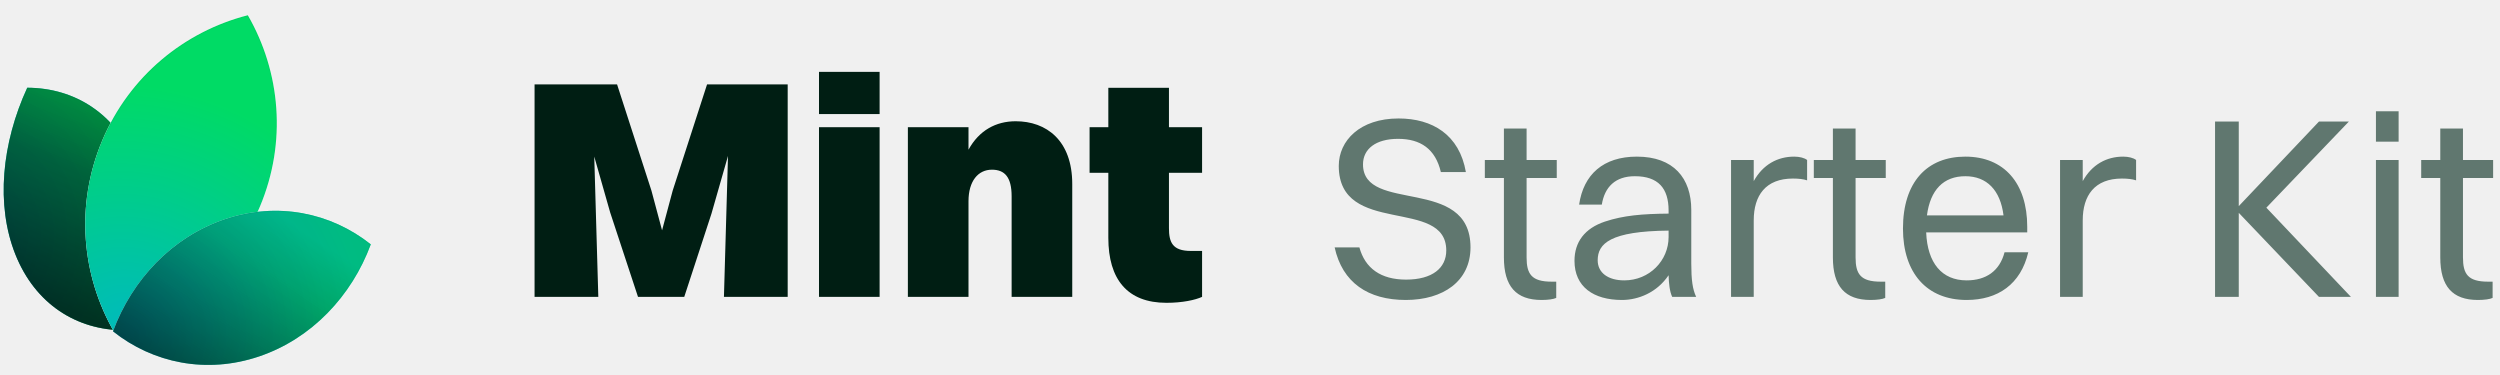
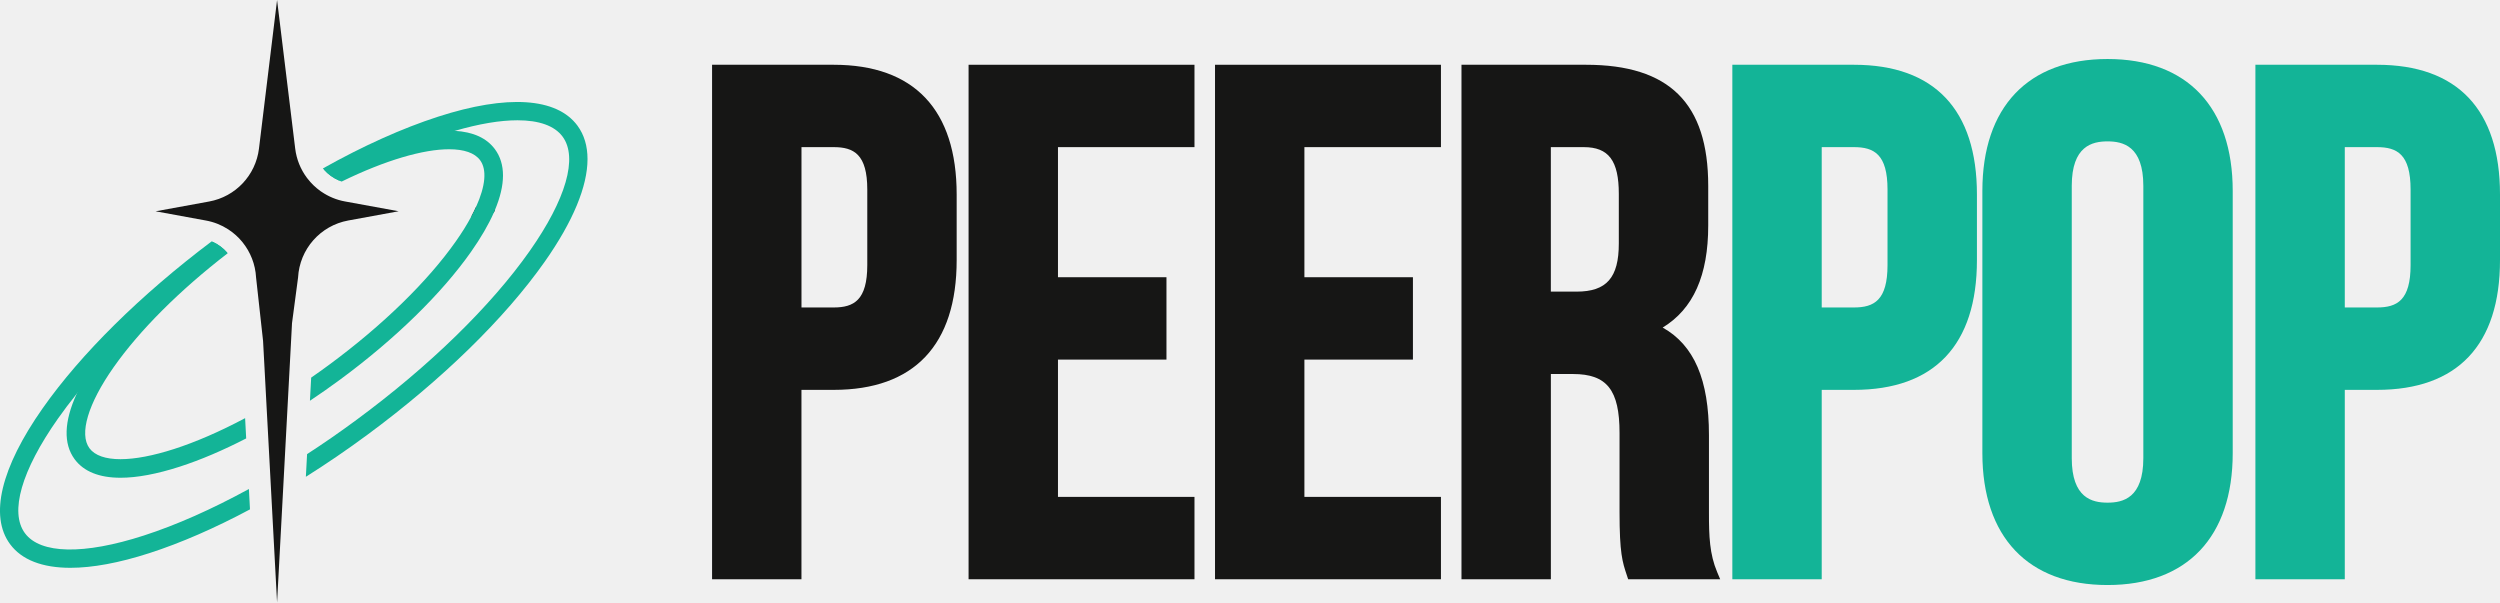
- <svg xmlns="http://www.w3.org/2000/svg" width="160" height="24" viewBox="0 0 160 24" fill="none">
-   <path d="M7.953 21.139C4.896 21.13 2.255 19.458 0.987 16.29C-0.28 13.121 0.109 9.163 1.744 5.615C4.801 5.624 7.442 7.296 8.71 10.465C9.977 13.633 9.588 17.591 7.953 21.139Z" fill="white" />
-   <path d="M7.953 21.139C4.896 21.13 2.255 19.458 0.987 16.29C-0.28 13.121 0.109 9.163 1.744 5.615C4.801 5.624 7.442 7.296 8.71 10.465C9.977 13.633 9.588 17.591 7.953 21.139Z" fill="url(#paint0_radial_115_86)" />
-   <path d="M7.953 21.139C4.896 21.13 2.255 19.458 0.987 16.29C-0.28 13.121 0.109 9.163 1.744 5.615C4.801 5.624 7.442 7.296 8.71 10.465C9.977 13.633 9.588 17.591 7.953 21.139Z" fill="black" fill-opacity="0.5" style="mix-blend-mode:hard-light" />
-   <path d="M7.953 21.139C4.896 21.13 2.255 19.458 0.987 16.29C-0.28 13.121 0.109 9.163 1.744 5.615C4.801 5.624 7.442 7.296 8.71 10.465C9.977 13.633 9.588 17.591 7.953 21.139Z" fill="url(#paint1_linear_115_86)" fill-opacity="0.5" style="mix-blend-mode:hard-light" />
-   <path d="M7.935 21.111C4.897 21.096 2.274 19.431 1.013 16.279C-0.248 13.124 0.136 9.182 1.762 5.643C4.8 5.659 7.423 7.324 8.684 10.476C9.945 13.63 9.561 17.572 7.935 21.111Z" stroke="url(#paint2_linear_115_86)" stroke-opacity="0.05" stroke-width="0.056" />
-   <path d="M7.31 21.257C11.354 20.221 14.884 17.375 16.628 13.236C18.373 9.097 17.945 4.587 15.86 0.976C11.816 2.012 8.287 4.858 6.542 8.998C4.797 13.137 5.225 17.646 7.31 21.257Z" fill="white" />
-   <path d="M7.31 21.257C11.354 20.221 14.884 17.375 16.628 13.236C18.373 9.097 17.945 4.587 15.86 0.976C11.816 2.012 8.287 4.858 6.542 8.998C4.797 13.137 5.225 17.646 7.31 21.257Z" fill="url(#paint3_radial_115_86)" />
-   <path d="M16.602 13.225C14.864 17.349 11.351 20.187 7.324 21.225C5.253 17.624 4.829 13.132 6.568 9.009C8.306 4.885 11.819 2.047 15.846 1.009C17.918 4.61 18.341 9.101 16.602 13.225Z" stroke="url(#paint4_linear_115_86)" stroke-opacity="0.05" stroke-width="0.056" />
-   <path d="M7.234 21.207C9.789 23.237 13.21 23.951 16.577 22.814C19.944 21.677 22.506 18.945 23.73 15.638C21.175 13.608 17.754 12.894 14.387 14.031C11.02 15.168 8.458 17.901 7.234 21.207Z" fill="white" />
-   <path d="M7.234 21.207C9.789 23.237 13.21 23.951 16.577 22.814C19.944 21.677 22.506 18.945 23.73 15.638C21.175 13.608 17.754 12.894 14.387 14.031C11.02 15.168 8.458 17.901 7.234 21.207Z" fill="url(#paint5_radial_115_86)" />
-   <path d="M7.234 21.207C9.789 23.237 13.21 23.951 16.577 22.814C19.944 21.677 22.506 18.945 23.73 15.638C21.175 13.608 17.754 12.894 14.387 14.031C11.02 15.168 8.458 17.901 7.234 21.207Z" fill="black" fill-opacity="0.2" style="mix-blend-mode:hard-light" />
-   <path d="M7.234 21.207C9.789 23.237 13.21 23.951 16.577 22.814C19.944 21.677 22.506 18.945 23.73 15.638C21.175 13.608 17.754 12.894 14.387 14.031C11.02 15.168 8.458 17.901 7.234 21.207Z" fill="url(#paint6_linear_115_86)" fill-opacity="0.5" style="mix-blend-mode:hard-light" />
-   <path d="M16.568 22.787C13.218 23.918 9.814 23.212 7.267 21.198C8.492 17.907 11.044 15.189 14.396 14.058C17.747 12.927 21.15 13.633 23.697 15.648C22.472 18.938 19.92 21.656 16.568 22.787Z" stroke="url(#paint7_linear_115_86)" stroke-opacity="0.05" stroke-width="0.056" />
-   <path d="M34.212 19V5.4H39.492L41.692 12.2L42.372 14.74L43.052 12.2L45.252 5.4H50.412V19H46.332L46.592 9.98L45.532 13.68L43.792 19H40.832L39.052 13.6L38.032 10.02L38.292 19H34.212ZM52.416 7.3V4.6H56.295V7.3H52.416ZM52.416 19V8.14H56.295V19H52.416ZM58.104 19V8.14H61.984V9.58C62.664 8.34 63.744 7.76 65.004 7.76C66.964 7.76 68.624 8.98 68.624 11.78V19H64.744V12.56C64.744 11.34 64.304 10.86 63.484 10.86C62.604 10.86 61.984 11.58 61.984 12.88V19H58.104ZM70.933 15.22V11.06H69.733V8.14H70.933V5.62H74.813V8.14H76.933V11.06H74.813V14.6C74.813 15.5 75.033 16.06 76.213 16.06H76.933V19C76.493 19.2 75.673 19.38 74.653 19.38C72.153 19.38 70.933 17.88 70.933 15.22Z" fill="#001E13" />
-   <path d="M87.232 10.519C87.232 13.687 94.112 11.229 94.112 15.832C94.112 17.994 92.364 19.198 89.971 19.198C87.562 19.198 85.912 18.093 85.417 15.832H87.001C87.364 17.169 88.371 17.895 89.987 17.895C91.671 17.895 92.561 17.152 92.561 16.03C92.561 12.598 85.681 15.155 85.681 10.618C85.681 9.001 87.034 7.582 89.509 7.582C91.671 7.582 93.403 8.621 93.816 11.014H92.215C91.868 9.529 90.912 8.886 89.476 8.886C88.057 8.886 87.232 9.529 87.232 10.519ZM96.25 16.476V11.393H95.029V10.239H96.25V8.226H97.702V10.239H99.632V11.393H97.702V16.476C97.702 17.532 98.015 18.026 99.302 18.026H99.599V19.066C99.434 19.148 99.071 19.198 98.659 19.198C97.025 19.198 96.25 18.323 96.25 16.476ZM102.516 13.093H101.064C101.345 11.162 102.615 10.024 104.76 10.024C107.103 10.024 108.242 11.393 108.242 13.44V16.888C108.242 17.895 108.324 18.521 108.555 19H107.021C106.856 18.654 106.806 18.142 106.79 17.614C106.047 18.72 104.859 19.198 103.803 19.198C101.988 19.198 100.767 18.357 100.767 16.69C100.767 15.486 101.427 14.611 102.714 14.182C103.902 13.786 105.107 13.687 106.79 13.671V13.473C106.79 12.053 106.13 11.278 104.628 11.278C103.374 11.278 102.698 11.971 102.516 13.093ZM102.252 16.657C102.252 17.465 102.929 17.944 103.952 17.944C105.569 17.944 106.79 16.674 106.79 15.172V14.759C103.061 14.793 102.252 15.585 102.252 16.657ZM110.787 19V10.239H112.239V11.591C112.833 10.519 113.774 10.024 114.83 10.024C115.176 10.024 115.49 10.107 115.655 10.239V11.542C115.407 11.46 115.094 11.427 114.747 11.427C112.998 11.427 112.239 12.515 112.239 14.1V19H110.787ZM117.305 16.476V11.393H116.084V10.239H117.305V8.226H118.757V10.239H120.688V11.393H118.757V16.476C118.757 17.532 119.071 18.026 120.358 18.026H120.655V19.066C120.49 19.148 120.127 19.198 119.714 19.198C118.081 19.198 117.305 18.323 117.305 16.476ZM129.809 16.145C129.33 18.192 127.862 19.198 125.865 19.198C123.324 19.198 121.79 17.482 121.79 14.627C121.79 11.658 123.324 10.024 125.783 10.024C128.258 10.024 129.743 11.723 129.743 14.512V14.875H123.275C123.357 16.838 124.281 17.944 125.865 17.944C127.103 17.944 127.977 17.35 128.291 16.145H129.809ZM125.783 11.278C124.38 11.278 123.539 12.152 123.324 13.786H128.225C128.027 12.169 127.152 11.278 125.783 11.278ZM131.843 19V10.239H133.295V11.591C133.889 10.519 134.829 10.024 135.885 10.024C136.232 10.024 136.545 10.107 136.71 10.239V11.542C136.463 11.46 136.149 11.427 135.803 11.427C134.054 11.427 133.295 12.515 133.295 14.1V19H131.843ZM141.763 19V7.78H143.281V13.192L148.413 7.78H150.327L145.047 13.291L150.459 19H148.413L143.281 13.621V19H141.763ZM152.06 9.067V7.12H153.512V9.067H152.06ZM152.06 19V10.239H153.512V19H152.06ZM156.178 16.476V11.393H154.957V10.239H156.178V8.226H157.63V10.239H159.56V11.393H157.63V16.476C157.63 17.532 157.943 18.026 159.23 18.026H159.527V19.066C159.362 19.148 158.999 19.198 158.587 19.198C156.953 19.198 156.178 18.323 156.178 16.476Z" fill="#002719" fill-opacity="0.6" />
+ <svg xmlns="http://www.w3.org/2000/svg" id="Layer_2" data-name="Layer 2" viewBox="0 0 965.46 232.67">
  <defs>
-     <radialGradient id="paint0_radial_115_86" cx="0" cy="0" r="1" gradientUnits="userSpaceOnUse" gradientTransform="translate(-3.00503 15.023) rotate(-10.029) scale(17.9572 17.784)">
-       <stop stop-color="#00B0BB" />
-       <stop offset="1" stop-color="#00DB65" />
-     </radialGradient>
-     <linearGradient id="paint1_linear_115_86" x1="7.39" y1="4.813" x2="1.63" y2="18.689" gradientUnits="userSpaceOnUse">
-       <stop stop-color="#18E299" />
-       <stop offset="1" />
-     </linearGradient>
-     <linearGradient id="paint2_linear_115_86" x1="7.948" y1="8.016" x2="1.761" y2="18.746" gradientUnits="userSpaceOnUse">
-       <stop />
-       <stop offset="1" stop-opacity="0" />
-     </linearGradient>
-     <radialGradient id="paint3_radial_115_86" cx="0" cy="0" r="1" gradientUnits="userSpaceOnUse" gradientTransform="translate(8.11404 20.8822) rotate(-75.7542) scale(21.6246 23.7772)">
-       <stop stop-color="#00BBBB" />
-       <stop offset="0.713" stop-color="#00DB65" />
-     </radialGradient>
-     <linearGradient id="paint4_linear_115_86" x1="7.602" y1="5.871" x2="15.556" y2="16.372" gradientUnits="userSpaceOnUse">
-       <stop />
-       <stop offset="1" stop-opacity="0" />
-     </linearGradient>
-     <radialGradient id="paint5_radial_115_86" cx="0" cy="0" r="1" gradientUnits="userSpaceOnUse" gradientTransform="translate(7.84537 21.5181) rotate(-20.3525) scale(18.5603 17.32)">
-       <stop stop-color="#00B0BB" />
-       <stop offset="1" stop-color="#00DB65" />
-     </radialGradient>
-     <linearGradient id="paint6_linear_115_86" x1="16.808" y1="13.007" x2="10.041" y2="22.994" gradientUnits="userSpaceOnUse">
-       <stop stop-color="#00B1BC" />
-       <stop offset="1" />
-     </linearGradient>
-     <linearGradient id="paint7_linear_115_86" x1="16.808" y1="13.007" x2="14.169" y2="23.841" gradientUnits="userSpaceOnUse">
-       <stop />
-       <stop offset="1" stop-opacity="0" />
-     </linearGradient>
+     <style>
+       .cls-1 {
+         fill: #161615;
+       }
+ 
+       .cls-2 {
+         fill: #13b497;
+       }
+     </style>
  </defs>
+   <g id="Layer_1-2" data-name="Layer 1">
+     <path class="cls-1" d="M274.99,223.7V25.01h46.95c31.08,0,47.51,17.33,47.51,50.12v25.31c0,32.79-16.43,50.12-47.51,50.12h-12.43v73.15h-34.52ZM321.95,118.74c7.79,0,12.98-2.78,12.98-16.36v-29.2c0-13.58-5.19-16.36-12.98-16.36h-12.43v61.92h12.43Z" />
+     <path class="cls-1" d="M367.45,75.13v25.31c0,31.15-14.98,48.12-45.51,48.12h-14.43v73.15h-30.52V27.01h44.95c30.52,0,45.51,16.97,45.51,48.12ZM307.52,54.82v65.92h14.43c9.71,0,14.98-4.45,14.98-18.36v-29.2c0-13.91-5.27-18.36-14.98-18.36h-14.43Z" />
+     <polygon class="cls-1" points="374.05 223.7 374.05 25.01 461.29 25.01 461.29 56.82 408.57 56.82 408.57 107.06 450.47 107.06 450.47 138.87 408.57 138.87 408.57 191.89 461.29 191.89 461.29 223.7 374.05 223.7" />
+     <path class="cls-1" d="M406.57,109.06h41.9v27.81h-41.9v57.02h52.72v27.81h-83.24V27.01h83.24v27.81h-52.72v54.24Z" />
+     <polygon class="cls-1" points="469.22 223.7 469.22 25.01 556.47 25.01 556.47 56.82 503.74 56.82 503.74 107.06 545.65 107.06 545.65 138.87 503.74 138.87 503.74 191.89 556.47 191.89 556.47 223.7 469.22 223.7" />
+     <path class="cls-1" d="M501.74,109.06h41.9v27.81h-41.9v57.02h52.72v27.81h-83.24V27.01h83.24v27.81h-52.72v54.24Z" />
+     <path class="cls-1" d="M628.77,223.7l-.54-1.63c-1.68-5.05-2.79-8.39-2.79-24.29v-30.59c0-16.59-4.87-22.75-17.98-22.75h-8.54v79.27h-34.52V25.01h48.06c32.22,0,47.23,14.86,47.23,46.78v15.3c0,19.27-5.76,32.21-17.59,39.41,12.17,6.83,17.87,20.15,17.87,41.53v30.04c0,8.99.23,15.89,3.17,22.86l1.17,2.78h-35.54ZM608.85,112.62c11.59,0,16.31-5.38,16.31-18.58v-19.19c0-12.8-3.92-18.03-13.54-18.03h-12.71v55.8h9.93Z" />
+     <path class="cls-1" d="M630.22,221.7c-1.67-5.01-2.77-8.07-2.77-23.92v-30.59c0-18.08-6.1-24.75-19.98-24.75h-10.54v79.27h-30.52V27.01h46.06c31.63,0,45.23,14.74,45.23,44.78v15.3c0,20.03-6.38,33.1-19.98,39.5,15.26,6.4,20.26,21.14,20.26,41.44v30.04c0,9.46.28,16.41,3.33,23.64h-31.08ZM596.92,54.82v59.8h11.93c11.38,0,18.31-5.01,18.31-20.58v-19.19c0-13.91-4.72-20.03-15.54-20.03h-14.71Z" />
+     <path class="cls-2" d="M669,223.7V25.01h46.95c31.08,0,47.51,17.33,47.51,50.12v25.31c0,32.79-16.43,50.12-47.51,50.12h-12.43v73.15h-34.52ZM715.95,118.74c7.79,0,12.98-2.78,12.98-16.36v-29.2c0-13.58-5.19-16.36-12.98-16.36h-12.43v61.92h12.43Z" />
+     <path class="cls-2" d="M761.46,75.13v25.31c0,31.15-14.98,48.12-45.51,48.12h-14.43v73.15h-30.52V27.01h44.95c30.52,0,45.51,16.97,45.51,48.12ZM701.53,54.82v65.92h14.43c9.71,0,14.98-4.45,14.98-18.36v-29.2c0-13.91-5.27-18.36-14.98-18.36h-14.43Z" />
+     <path class="cls-2" d="M813.9,225.93c-30.72,0-48.34-18.57-48.34-50.95v-101.24c0-32.38,17.62-50.95,48.34-50.95s48.34,18.57,48.34,50.95v101.24c0,32.38-17.62,50.95-48.34,50.95ZM813.9,54.6c-5.93,0-13.82,1.78-13.82,17.19v105.14c0,15.41,7.88,17.19,13.82,17.19s13.82-1.78,13.82-17.19v-105.14c0-15.41-7.88-17.19-13.82-17.19Z" />
+     <path class="cls-2" d="M767.56,73.73c0-31.15,16.37-48.95,46.34-48.95s46.34,17.8,46.34,48.95v101.24c0,31.15-16.37,48.95-46.34,48.95s-46.34-17.8-46.34-48.95v-101.24ZM798.08,176.92c0,13.91,6.1,19.19,15.82,19.19s15.82-5.28,15.82-19.19v-105.14c0-13.91-6.1-19.19-15.82-19.19s-15.82,5.28-15.82,19.19v105.14Z" />
+     <path class="cls-2" d="M871,223.7V25.01h46.95c31.08,0,47.51,17.33,47.51,50.12v25.31c0,32.79-16.43,50.12-47.51,50.12h-12.43v73.15h-34.52ZM917.95,118.74c7.79,0,12.98-2.78,12.98-16.36v-29.2c0-13.58-5.19-16.36-12.98-16.36h-12.43v61.92h12.43Z" />
+     <path class="cls-2" d="M963.46,75.13v25.31c0,31.15-14.98,48.12-45.51,48.12h-14.43v73.15h-30.52V27.01h44.95c30.52,0,45.51,16.97,45.51,48.12ZM903.52,54.82v65.92h14.43c9.71,0,14.98-4.45,14.98-18.36v-29.2c0-13.91-5.27-18.36-14.98-18.36h-14.43Z" />
+     <g>
+       <path class="cls-1" d="M153.92,81.59l-19.43,3.56c-10.78,1.97-18.8,11.08-19.38,22.02l-2.34,17.62-.46,8.72-1.1,20.54-.46,8.62-3.75,70-3.52-65.77-.43-7.96-1.03-19.35-.43-7.95-2.7-24.47c-.27-5.13-2.19-9.86-5.24-13.64-.04-.05-.08-.09-.11-.14-1.51-1.83-3.28-3.43-5.28-4.73l-.18-.12c-2.54-1.65-5.44-2.81-8.57-3.38l-19.43-3.56,20.68-3.78c10.2-1.86,17.99-10.13,19.25-20.42L107,0l7,57.38c.51,4.18,2.09,8.01,4.48,11.23.08.11.16.22.26.33,1.41,1.85,3.11,3.48,5.01,4.85.15.11.3.21.45.3,2.67,1.82,5.74,3.11,9.05,3.71l20.68,3.78Z" />
+       <path class="cls-1" d="M183.88,79.82c-.56,1.25-1.2,2.55-1.92,3.88l8.75-1.6c.14-.33.28-.64.41-.96l-7.24-1.33ZM88.25,88.65l-.18-.12" />
+     </g>
+     <path class="cls-2" d="M94.66,161.48c-19.89,10.59-37.03,15.85-48.14,15.85-5.75,0-9.89-1.42-11.97-4.22-4.05-5.5-.57-17.19,9.32-31.27,10.06-14.32,25.59-29.81,44.07-44.04-.05-.07-.11-.14-.17-.2-1.56-1.8-3.49-3.26-5.71-4.25-18.37,14.34-33.83,29.91-44.02,44.39-3.6,5.13-6.42,9.93-8.44,14.37-4.88,10.68-5.18,19.26-.78,25.23,3.52,4.77,9.52,7.16,17.74,7.16,6.33,0,13.98-1.42,22.82-4.27,8.08-2.61,16.75-6.31,25.69-10.92l-.41-7.83ZM191.14,57.63c-3.18-4.32-8.41-6.69-15.46-7.1h-.02c-6.75-.38-15.16,1.01-25.07,4.22-8,2.59-16.6,6.24-25.47,10.79,1.59,1.79,3.58,3.23,5.83,4.19.32.14.65.27.98.39,17.05-8.34,31.65-12.48,41.51-12.48,5.75,0,9.9,1.41,11.97,4.23,2.69,3.64,2.07,9.99-1.53,17.95-.56,1.26-1.21,2.56-1.93,3.89-1.58,2.98-3.55,6.13-5.86,9.42-10.92,15.55-28.3,32.48-48.9,47.68-2.36,1.74-4.7,3.41-7.02,5.02l-.48,8.94c3.92-2.61,7.83-5.36,11.72-8.22,21.22-15.65,39.15-33.16,50.51-49.32,3.8-5.42,6.74-10.47,8.79-15.12.14-.33.27-.64.41-.96,4.15-9.88,4.19-17.87.02-23.52Z" />
+     <path class="cls-2" d="M96.12,188.84c-14.2,7.78-27.98,13.9-40.6,17.98-23.21,7.5-39.94,7.16-45.9-.92-5.97-8.09-1.34-24.17,12.68-44.12,2.24-3.19,4.68-6.42,7.3-9.67,14.57-18.14,34.81-37.13,58.17-54.51-1.56-1.8-3.49-3.26-5.71-4.25-.11-.05-.21-.1-.32-.14-27.37,20.6-50.46,43.39-65.27,64.47C.34,180.63-4.13,199.26,3.88,210.13c4.49,6.09,12.47,9.15,23.31,9.15,8.51,0,18.78-1.89,30.52-5.68,12.14-3.92,25.28-9.65,38.83-16.89l-.42-7.87ZM223.01,48.53c-8.01-10.86-27.13-12.09-53.83-3.47-13.83,4.47-28.95,11.28-44.49,19.99.14.17.29.33.43.49,1.59,1.79,3.58,3.23,5.83,4.19,14.14-7.73,27.85-13.82,40.42-17.88,1.46-.47,2.89-.91,4.29-1.32h.02c9.32-2.72,17.48-4.08,24.15-4.08,8.33,0,14.34,2.11,17.44,6.32,5.96,8.08,1.34,24.16-12.68,44.12-14.97,21.3-38.74,44.48-66.94,65.27-6.32,4.67-12.7,9.09-19.06,13.21l-.47,8.76c7.93-4.99,15.89-10.42,23.76-16.23,28.8-21.24,53.14-45,68.54-66.91,10.9-15.52,16.47-29.05,16.47-39.54,0-5.05-1.28-9.39-3.88-12.92Z" />
+   </g>
</svg>
